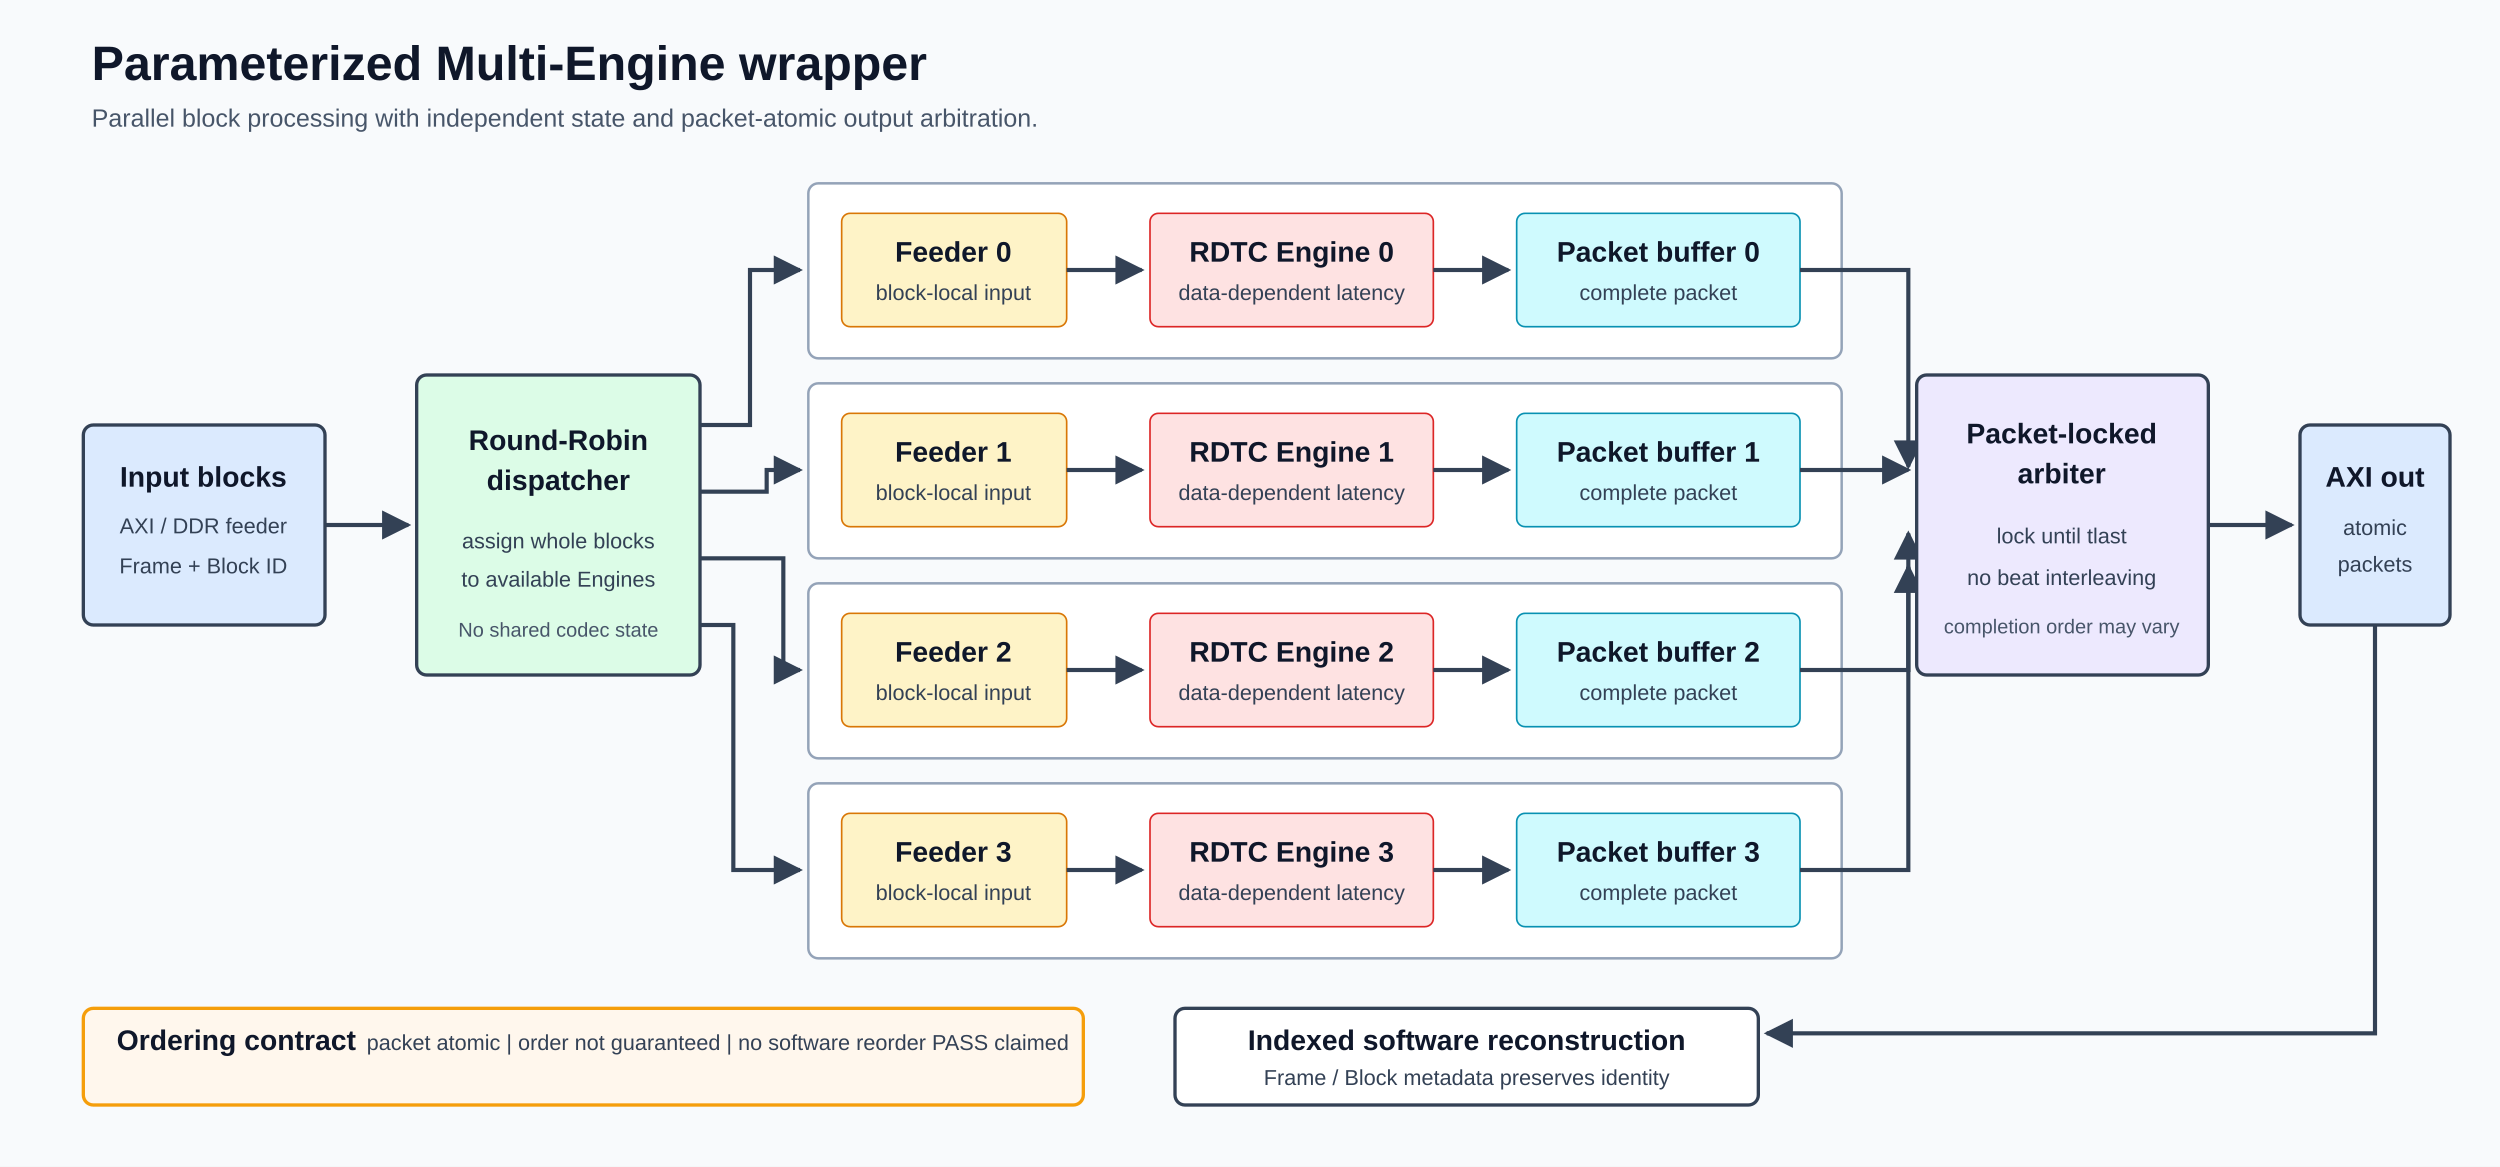
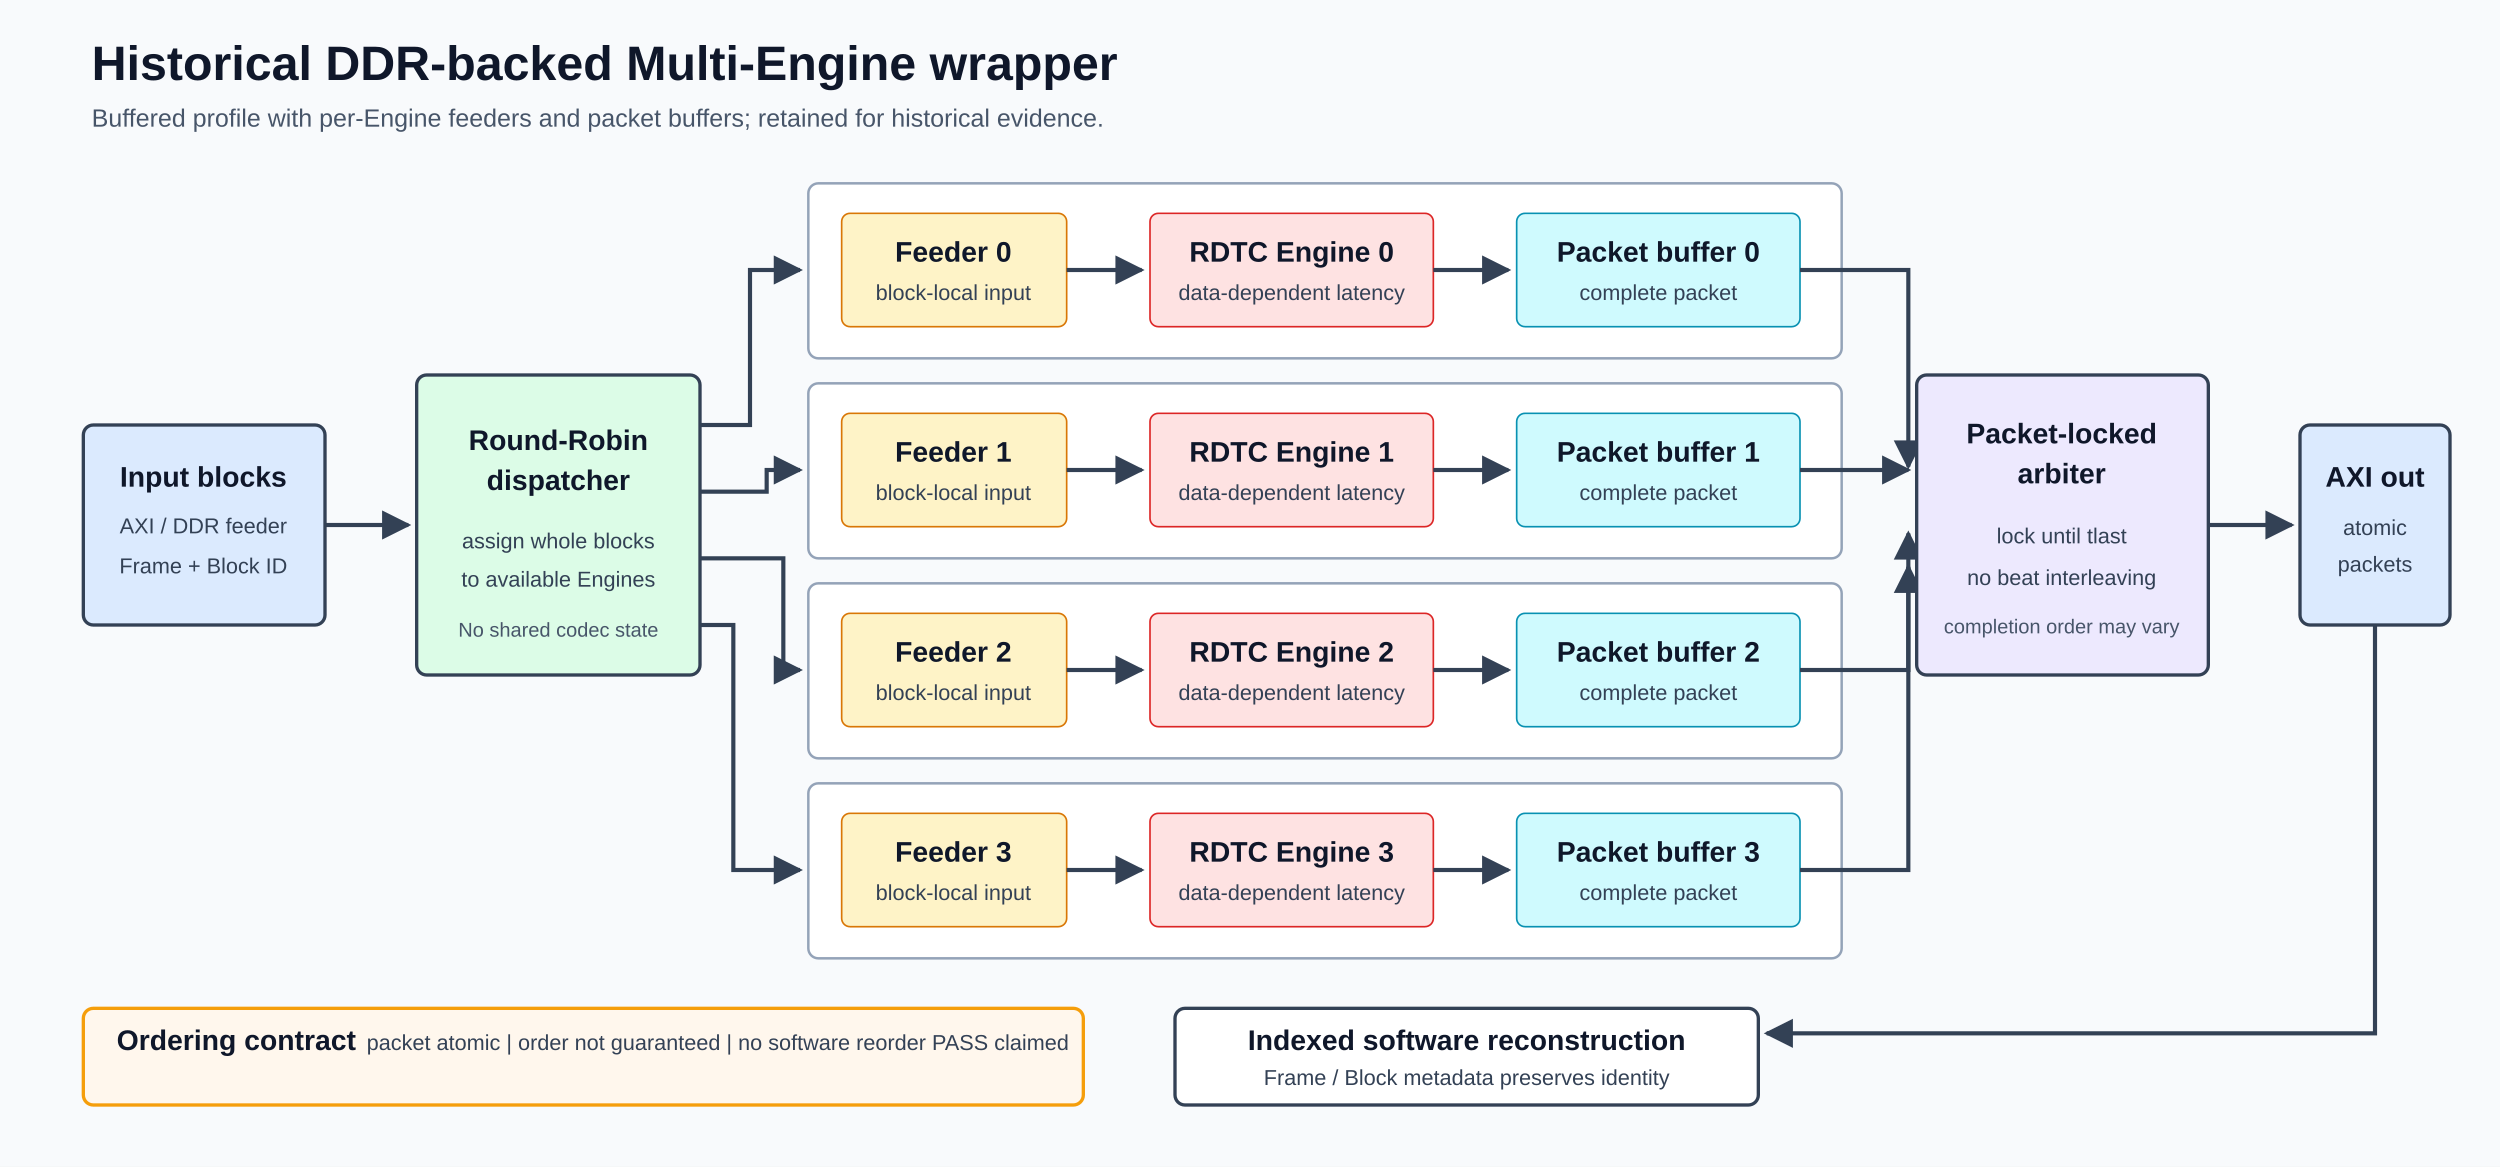
<svg xmlns="http://www.w3.org/2000/svg" width="1500" height="700" viewBox="0 0 1500 700" role="img" aria-labelledby="title desc">
  <defs>
    <marker id="arrow" viewBox="0 0 10 10" refX="9" refY="5" markerWidth="7" markerHeight="7" orient="auto-start-reverse">
      <path d="M0 0 L10 5 L0 10 z" fill="#334155" />
    </marker>
    <style>.title{font:700 29px Arial,sans-serif;fill:#0f172a}.sub{font:400 15px Arial,sans-serif;fill:#475569}.label{font:700 17px Arial,sans-serif;fill:#0f172a}.small{font:400 13px Arial,sans-serif;fill:#334155}.tiny{font:400 12px Arial,sans-serif;fill:#475569}.box{stroke:#334155;stroke-width:2;rx:6}.arrow{stroke:#334155;stroke-width:2.5;fill:none;marker-end:url(#arrow)}.lane{stroke:#94a3b8;stroke-width:1.5;fill:#fff;rx:6}</style>
  </defs>
  <rect width="1500" height="700" fill="#f8fafc" />
-   <text x="55" y="48" class="title">Parameterized Multi-Engine wrapper</text>
-   <text x="55" y="76" class="sub">Parallel block processing with independent state and packet-atomic output arbitration.</text>
+   <text x="55" y="48" class="title">Historical DDR-backed Multi-Engine wrapper</text>
+   <text x="55" y="76" class="sub">Buffered profile with per-Engine feeders and packet buffers; retained for historical evidence.</text>
  <rect x="50" y="255" width="145" height="120" class="box" fill="#dbeafe" />
  <text x="122" y="292" text-anchor="middle" class="label">Input blocks</text>
  <text x="122" y="320" text-anchor="middle" class="small">AXI / DDR feeder</text>
  <text x="122" y="344" text-anchor="middle" class="small">Frame + Block ID</text>
  <path d="M195 315 H245" class="arrow" />
  <rect x="250" y="225" width="170" height="180" class="box" fill="#dcfce7" />
  <text x="335" y="270" text-anchor="middle" class="label">Round-Robin</text>
  <text x="335" y="294" text-anchor="middle" class="label">dispatcher</text>
  <text x="335" y="329" text-anchor="middle" class="small">assign whole blocks</text>
  <text x="335" y="352" text-anchor="middle" class="small">to available Engines</text>
  <text x="335" y="382" text-anchor="middle" class="tiny">No shared codec state</text>
  <path d="M420 255 H450 V162 H480" class="arrow" />
  <path d="M420 295 H460 V282 H480" class="arrow" />
  <path d="M420 335 H470 V402 H480" class="arrow" />
  <path d="M420 375 H440 V522 H480" class="arrow" />
  <g>
    <rect x="485" y="110" width="620" height="105" class="lane" />
    <rect x="505" y="128" width="135" height="68" rx="5" fill="#fef3c7" stroke="#d97706" />
    <text x="572" y="157" text-anchor="middle" class="label">Feeder 0</text>
    <text x="572" y="180" text-anchor="middle" class="small">block-local input</text>
    <path d="M640 162 H685" class="arrow" />
    <rect x="690" y="128" width="170" height="68" rx="5" fill="#fee2e2" stroke="#dc2626" />
    <text x="775" y="157" text-anchor="middle" class="label">RDTC Engine 0</text>
    <text x="775" y="180" text-anchor="middle" class="small">data-dependent latency</text>
    <path d="M860 162 H905" class="arrow" />
    <rect x="910" y="128" width="170" height="68" rx="5" fill="#cffafe" stroke="#0891b2" />
    <text x="995" y="157" text-anchor="middle" class="label">Packet buffer 0</text>
    <text x="995" y="180" text-anchor="middle" class="small">complete packet</text>
    <rect x="485" y="230" width="620" height="105" class="lane" />
    <rect x="505" y="248" width="135" height="68" rx="5" fill="#fef3c7" stroke="#d97706" />
    <text x="572" y="277" text-anchor="middle" class="label">Feeder 1</text>
    <text x="572" y="300" text-anchor="middle" class="small">block-local input</text>
    <path d="M640 282 H685" class="arrow" />
    <rect x="690" y="248" width="170" height="68" rx="5" fill="#fee2e2" stroke="#dc2626" />
    <text x="775" y="277" text-anchor="middle" class="label">RDTC Engine 1</text>
    <text x="775" y="300" text-anchor="middle" class="small">data-dependent latency</text>
    <path d="M860 282 H905" class="arrow" />
    <rect x="910" y="248" width="170" height="68" rx="5" fill="#cffafe" stroke="#0891b2" />
    <text x="995" y="277" text-anchor="middle" class="label">Packet buffer 1</text>
    <text x="995" y="300" text-anchor="middle" class="small">complete packet</text>
    <rect x="485" y="350" width="620" height="105" class="lane" />
    <rect x="505" y="368" width="135" height="68" rx="5" fill="#fef3c7" stroke="#d97706" />
    <text x="572" y="397" text-anchor="middle" class="label">Feeder 2</text>
    <text x="572" y="420" text-anchor="middle" class="small">block-local input</text>
    <path d="M640 402 H685" class="arrow" />
    <rect x="690" y="368" width="170" height="68" rx="5" fill="#fee2e2" stroke="#dc2626" />
    <text x="775" y="397" text-anchor="middle" class="label">RDTC Engine 2</text>
    <text x="775" y="420" text-anchor="middle" class="small">data-dependent latency</text>
    <path d="M860 402 H905" class="arrow" />
    <rect x="910" y="368" width="170" height="68" rx="5" fill="#cffafe" stroke="#0891b2" />
    <text x="995" y="397" text-anchor="middle" class="label">Packet buffer 2</text>
    <text x="995" y="420" text-anchor="middle" class="small">complete packet</text>
    <rect x="485" y="470" width="620" height="105" class="lane" />
    <rect x="505" y="488" width="135" height="68" rx="5" fill="#fef3c7" stroke="#d97706" />
    <text x="572" y="517" text-anchor="middle" class="label">Feeder 3</text>
    <text x="572" y="540" text-anchor="middle" class="small">block-local input</text>
    <path d="M640 522 H685" class="arrow" />
    <rect x="690" y="488" width="170" height="68" rx="5" fill="#fee2e2" stroke="#dc2626" />
    <text x="775" y="517" text-anchor="middle" class="label">RDTC Engine 3</text>
    <text x="775" y="540" text-anchor="middle" class="small">data-dependent latency</text>
    <path d="M860 522 H905" class="arrow" />
    <rect x="910" y="488" width="170" height="68" rx="5" fill="#cffafe" stroke="#0891b2" />
    <text x="995" y="517" text-anchor="middle" class="label">Packet buffer 3</text>
    <text x="995" y="540" text-anchor="middle" class="small">complete packet</text>
  </g>
  <path d="M1080 162 H1145 V280" class="arrow" />
  <path d="M1080 282 H1145" class="arrow" />
  <path d="M1080 402 H1145 V320" class="arrow" />
  <path d="M1080 522 H1145 V340" class="arrow" />
  <rect x="1150" y="225" width="175" height="180" class="box" fill="#ede9fe" />
  <text x="1237" y="266" text-anchor="middle" class="label">Packet-locked</text>
  <text x="1237" y="290" text-anchor="middle" class="label">arbiter</text>
  <text x="1237" y="326" text-anchor="middle" class="small">lock until tlast</text>
  <text x="1237" y="351" text-anchor="middle" class="small">no beat interleaving</text>
  <text x="1237" y="380" text-anchor="middle" class="tiny">completion order may vary</text>
  <path d="M1325 315 H1375" class="arrow" />
  <rect x="1380" y="255" width="90" height="120" class="box" fill="#dbeafe" />
  <text x="1425" y="292" text-anchor="middle" class="label">AXI out</text>
  <text x="1425" y="321" text-anchor="middle" class="small">atomic</text>
  <text x="1425" y="343" text-anchor="middle" class="small">packets</text>
  <path d="M1425 375 V620 H1060" class="arrow" />
  <rect x="705" y="605" width="350" height="58" class="box" fill="#ffffff" />
  <text x="880" y="630" text-anchor="middle" class="label">Indexed software reconstruction</text>
  <text x="880" y="651" text-anchor="middle" class="small">Frame / Block metadata preserves identity</text>
  <rect x="50" y="605" width="600" height="58" rx="6" fill="#fff7ed" stroke="#f59e0b" stroke-width="2" />
  <text x="70" y="630" class="label">Ordering contract</text>
  <text x="220" y="630" class="small">packet atomic | order not guaranteed | no software reorder PASS claimed</text>
</svg>
